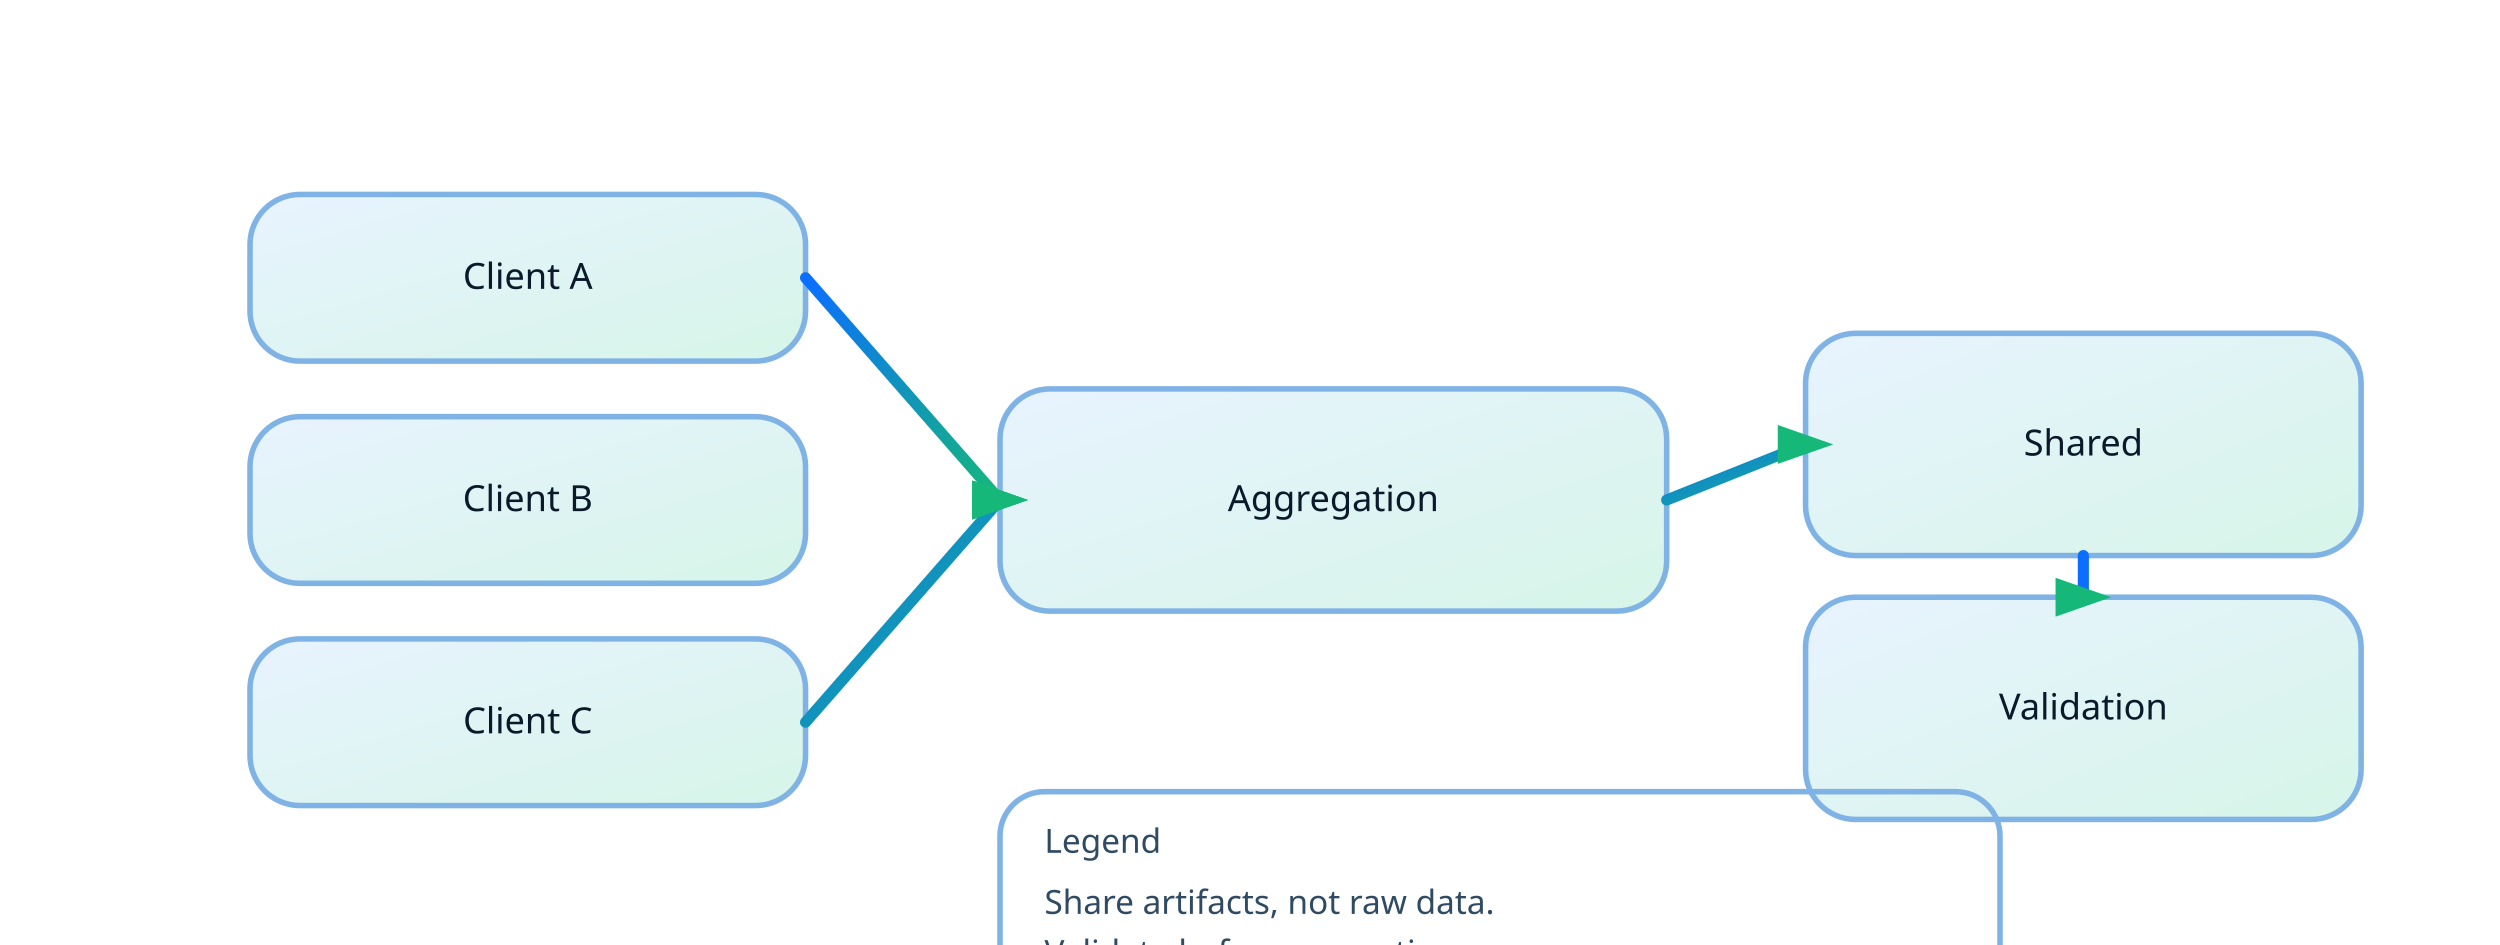
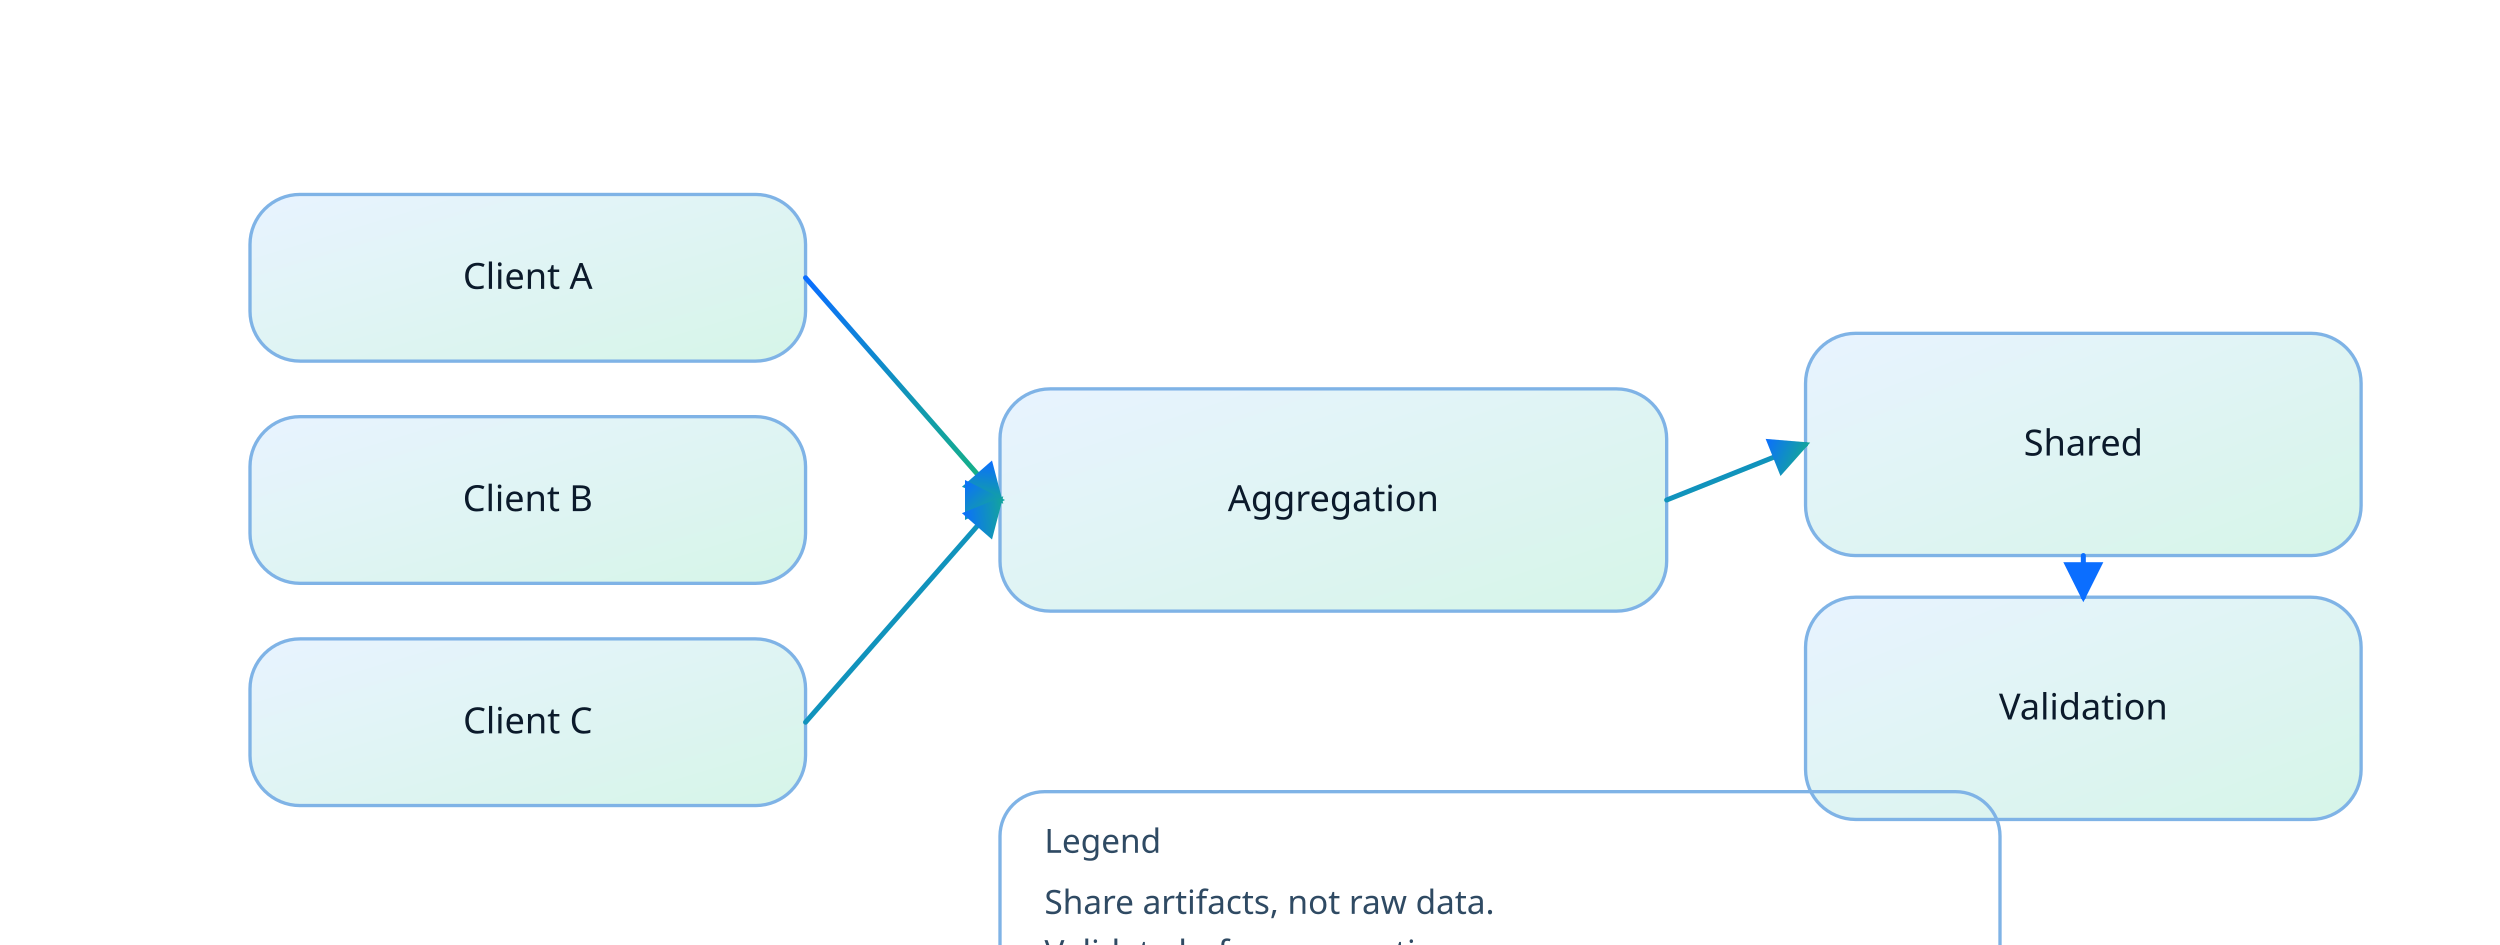
<svg xmlns="http://www.w3.org/2000/svg" viewBox="0 0 900 340" role="img" aria-label="Federated learning diagram">
  <defs>
+     <marker id="arrowhead" markerWidth="8" markerHeight="8" refX="7" refY="4" orient="auto" markerUnits="strokeWidth">
+       <path d="M 0 0 L 8 4 L 0 8 Z" fill="context-stroke" />
+     </marker>
    <linearGradient id="sky" x1="0" y1="0" x2="1" y2="1">
      <stop offset="0" stop-color="#e8f3ff" />
      <stop offset="1" stop-color="#d6f5e8" />
    </linearGradient>
    <linearGradient id="deep" x1="0" y1="0" x2="1" y2="1">
      <stop offset="0" stop-color="#0b6eff" />
      <stop offset="1" stop-color="#16b879" />
    </linearGradient>
  </defs>
-   <rect x="90" y="70" rx="18" ry="18" width="200" height="60" fill="url(#sky)" stroke="#7fb3e6" stroke-width="2" />
+   <rect x="90" y="70" rx="18" ry="18" width="200" height="60" fill="url(#sky)" stroke="#7fb3e6" stroke-width="1.2" />
  <text x="190.0" y="104.0" text-anchor="middle" font-size="13" fill="#0b1a2b" font-family="Space Grotesk">Client A</text>
-   <rect x="90" y="150" rx="18" ry="18" width="200" height="60" fill="url(#sky)" stroke="#7fb3e6" stroke-width="2" />
+   <rect x="90" y="150" rx="18" ry="18" width="200" height="60" fill="url(#sky)" stroke="#7fb3e6" stroke-width="1.2" />
  <text x="190.0" y="184.0" text-anchor="middle" font-size="13" fill="#0b1a2b" font-family="Space Grotesk">Client B</text>
-   <rect x="90" y="230" rx="18" ry="18" width="200" height="60" fill="url(#sky)" stroke="#7fb3e6" stroke-width="2" />
+   <rect x="90" y="230" rx="18" ry="18" width="200" height="60" fill="url(#sky)" stroke="#7fb3e6" stroke-width="1.2" />
  <text x="190.0" y="264.0" text-anchor="middle" font-size="13" fill="#0b1a2b" font-family="Space Grotesk">Client C</text>
-   <rect x="360" y="140" rx="18" ry="18" width="240" height="80" fill="url(#sky)" stroke="#7fb3e6" stroke-width="2" />
+   <rect x="360" y="140" rx="18" ry="18" width="240" height="80" fill="url(#sky)" stroke="#7fb3e6" stroke-width="1.2" />
  <text x="480.0" y="184.0" text-anchor="middle" font-size="13" fill="#0b1a2b" font-family="Space Grotesk">Aggregation</text>
-   <rect x="650" y="120" rx="18" ry="18" width="200" height="80" fill="url(#sky)" stroke="#7fb3e6" stroke-width="2" />
+   <rect x="650" y="120" rx="18" ry="18" width="200" height="80" fill="url(#sky)" stroke="#7fb3e6" stroke-width="1.2" />
  <text x="750.0" y="164.0" text-anchor="middle" font-size="13" fill="#0b1a2b" font-family="Space Grotesk">Shared</text>
-   <rect x="650" y="215" rx="18" ry="18" width="200" height="80" fill="url(#sky)" stroke="#7fb3e6" stroke-width="2" />
+   <rect x="650" y="215" rx="18" ry="18" width="200" height="80" fill="url(#sky)" stroke="#7fb3e6" stroke-width="1.2" />
  <text x="750.0" y="259.0" text-anchor="middle" font-size="13" fill="#0b1a2b" font-family="Space Grotesk">Validation</text>
-   <line x1="290" y1="100" x2="360" y2="180" stroke="url(#deep)" stroke-width="4" stroke-linecap="round" />
-   <polygon points="350,173 350,187 370,180" fill="#16b879" />
-   <line x1="290" y1="180" x2="360" y2="180" stroke="url(#deep)" stroke-width="4" stroke-linecap="round" />
-   <polygon points="350,173 350,187 370,180" fill="#16b879" />
-   <line x1="290" y1="260" x2="360" y2="180" stroke="url(#deep)" stroke-width="4" stroke-linecap="round" />
-   <polygon points="350,173 350,187 370,180" fill="#16b879" />
-   <line x1="600" y1="180" x2="650" y2="160" stroke="url(#deep)" stroke-width="4" stroke-linecap="round" />
-   <polygon points="640,153 640,167 660,160" fill="#16b879" />
-   <line x1="750" y1="200" x2="750" y2="215" stroke="#0b6eff" stroke-width="4" stroke-linecap="round" />
-   <polygon points="740,208 740,222 760,215" fill="#16b879" />
-   <rect x="360" y="285" width="360" height="78" rx="16" ry="16" fill="none" stroke="#7fb3e6" stroke-width="2" />
+   <line x1="290" y1="100" x2="360" y2="180" stroke="url(#deep)" stroke-width="1.8" stroke-linecap="round" marker-end="url(#arrowhead)" />
+   <line x1="290" y1="180" x2="360" y2="180" stroke="url(#deep)" stroke-width="1.8" stroke-linecap="round" marker-end="url(#arrowhead)" />
+   <line x1="290" y1="260" x2="360" y2="180" stroke="url(#deep)" stroke-width="1.8" stroke-linecap="round" marker-end="url(#arrowhead)" />
+   <line x1="600" y1="180" x2="650" y2="160" stroke="url(#deep)" stroke-width="1.8" stroke-linecap="round" marker-end="url(#arrowhead)" />
+   <line x1="750" y1="200" x2="750" y2="215" stroke="#0b6eff" stroke-width="1.8" stroke-linecap="round" marker-end="url(#arrowhead)" />
+   <rect x="360" y="285" width="360" height="78" rx="16" ry="16" fill="none" stroke="#7fb3e6" stroke-width="1.2" />
  <text x="376" y="307" text-anchor="start" font-size="12" fill="#2f4a63" font-family="Space Grotesk">Legend</text>
  <text x="376" y="329" text-anchor="start" font-size="12" fill="#2f4a63" font-family="Space Grotesk">Share artifacts, not raw data.</text>
  <text x="376" y="347" text-anchor="start" font-size="12" fill="#2f4a63" font-family="Space Grotesk">Validate before promotion.</text>
  <text x="376" y="365" text-anchor="start" font-size="12" fill="#2f4a63" font-family="Space Grotesk">Supports modular libraries.</text>
</svg>
